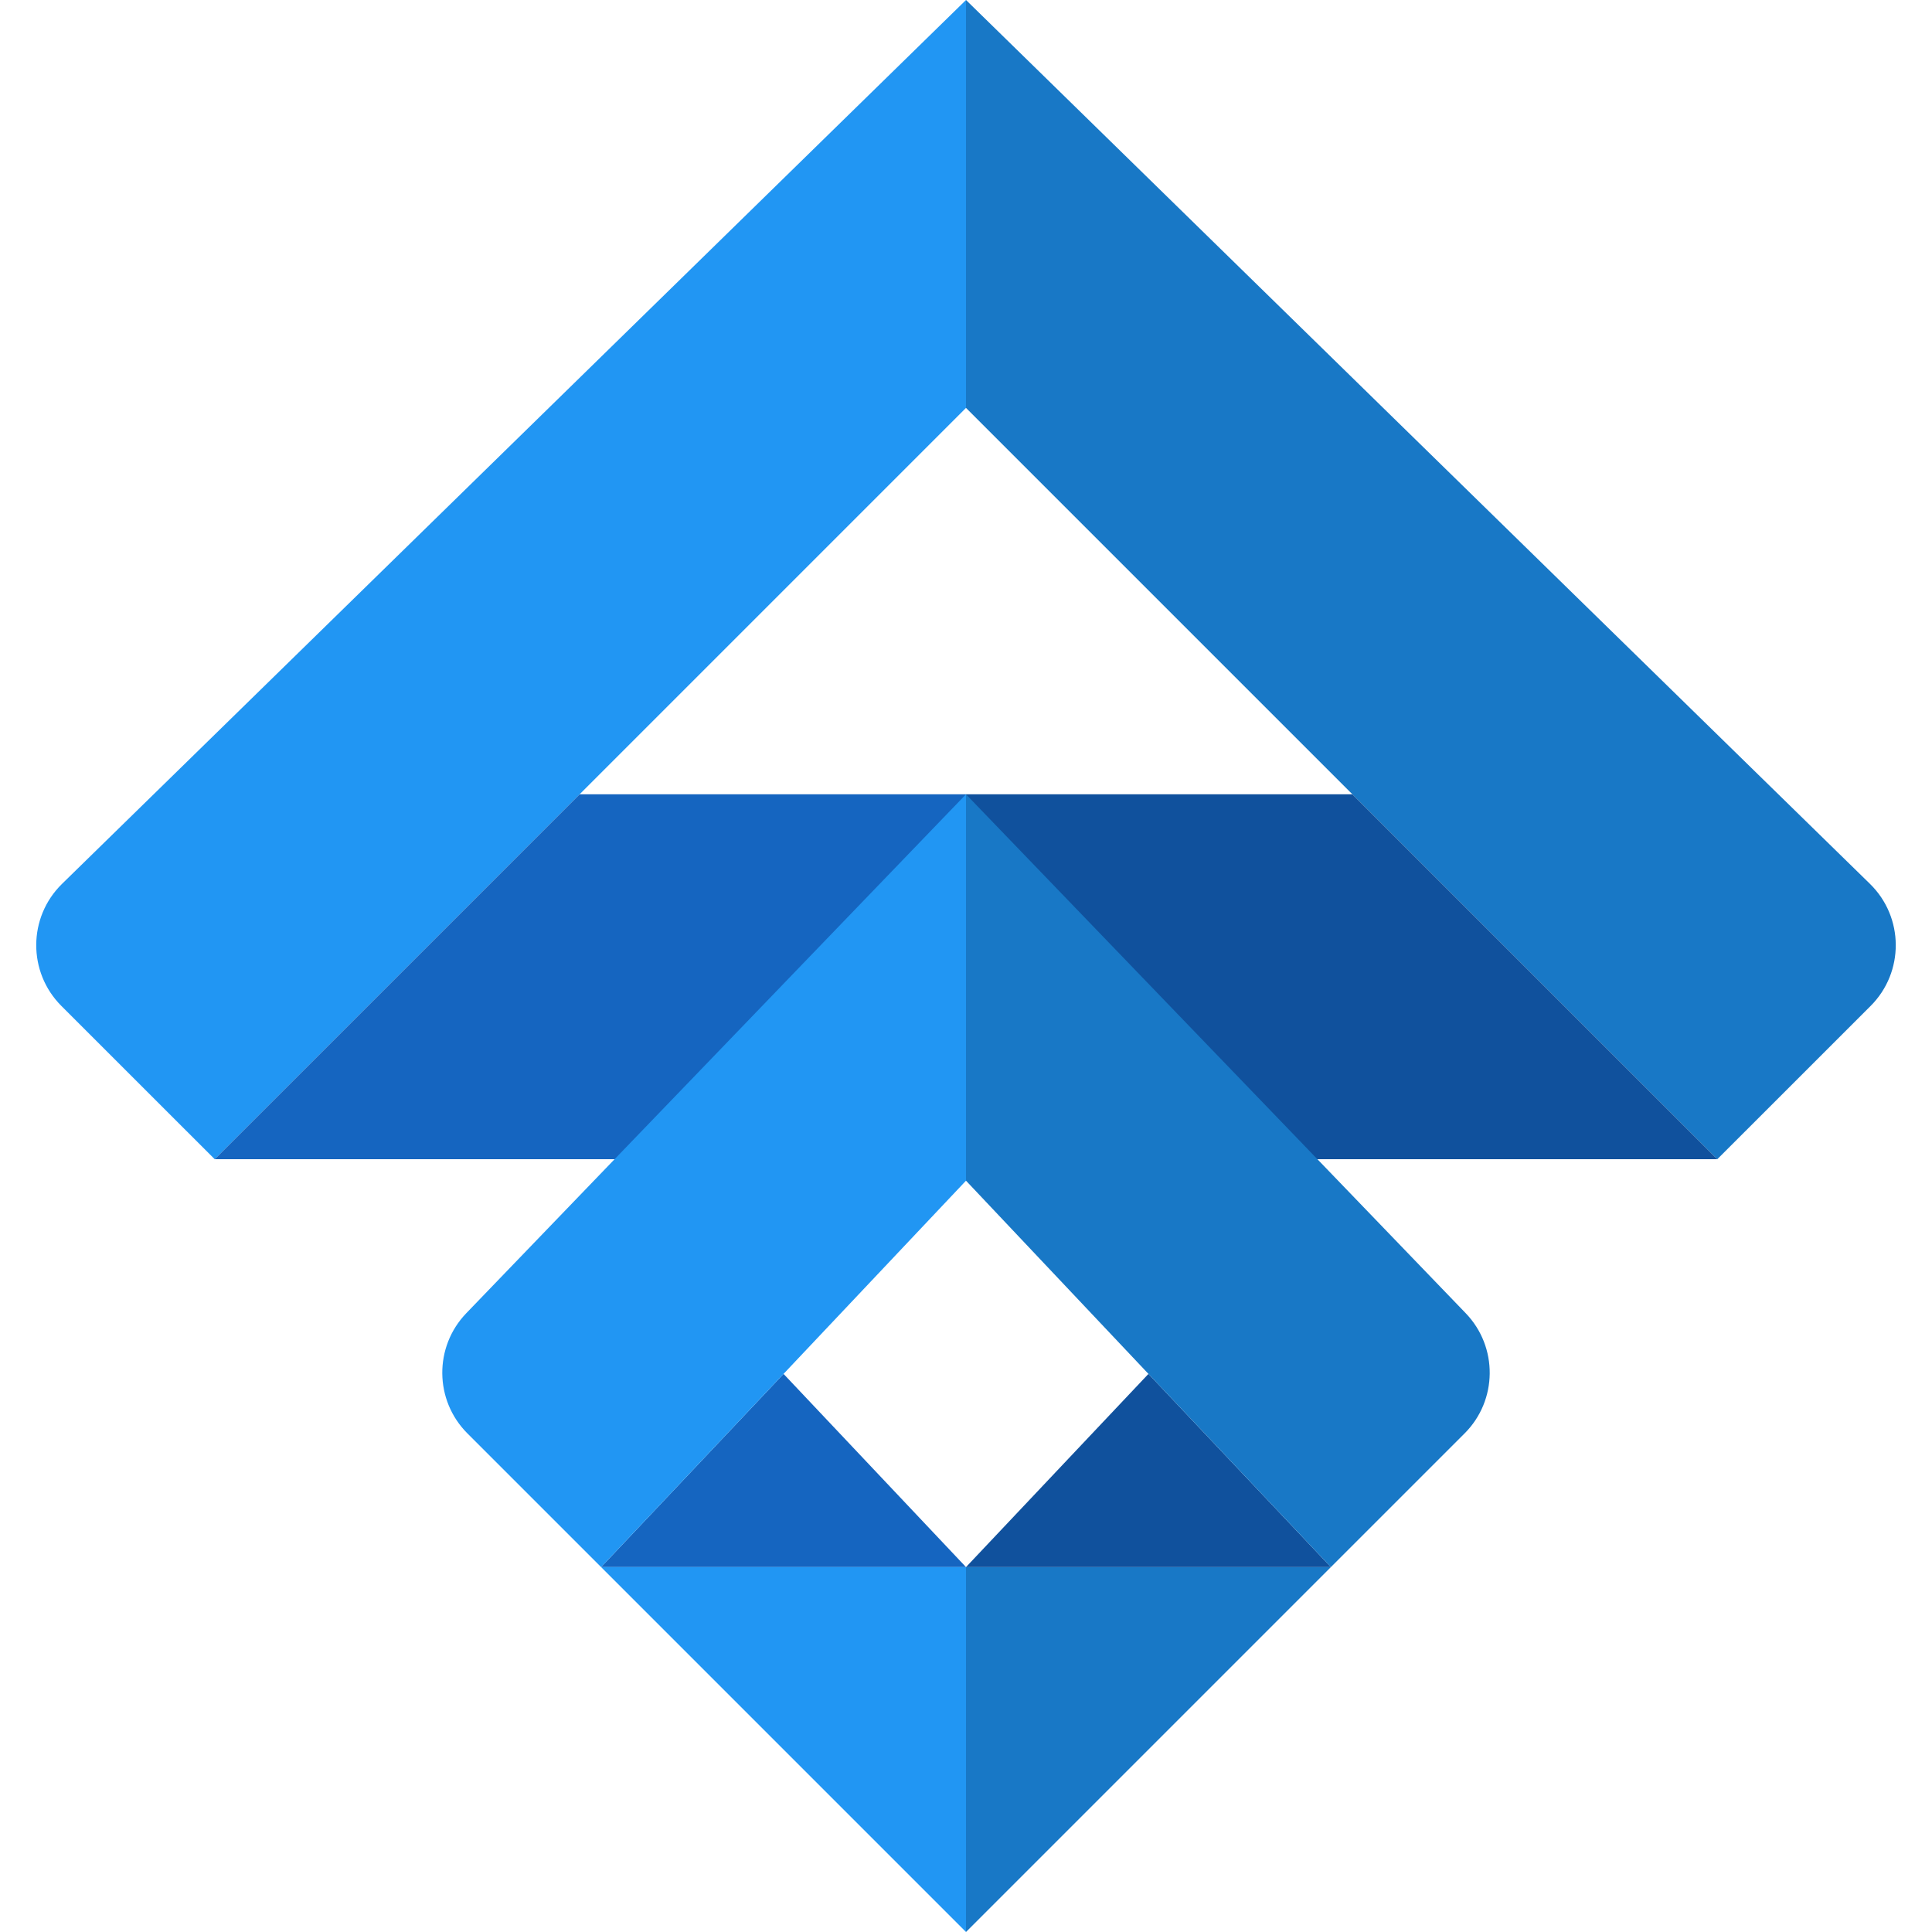
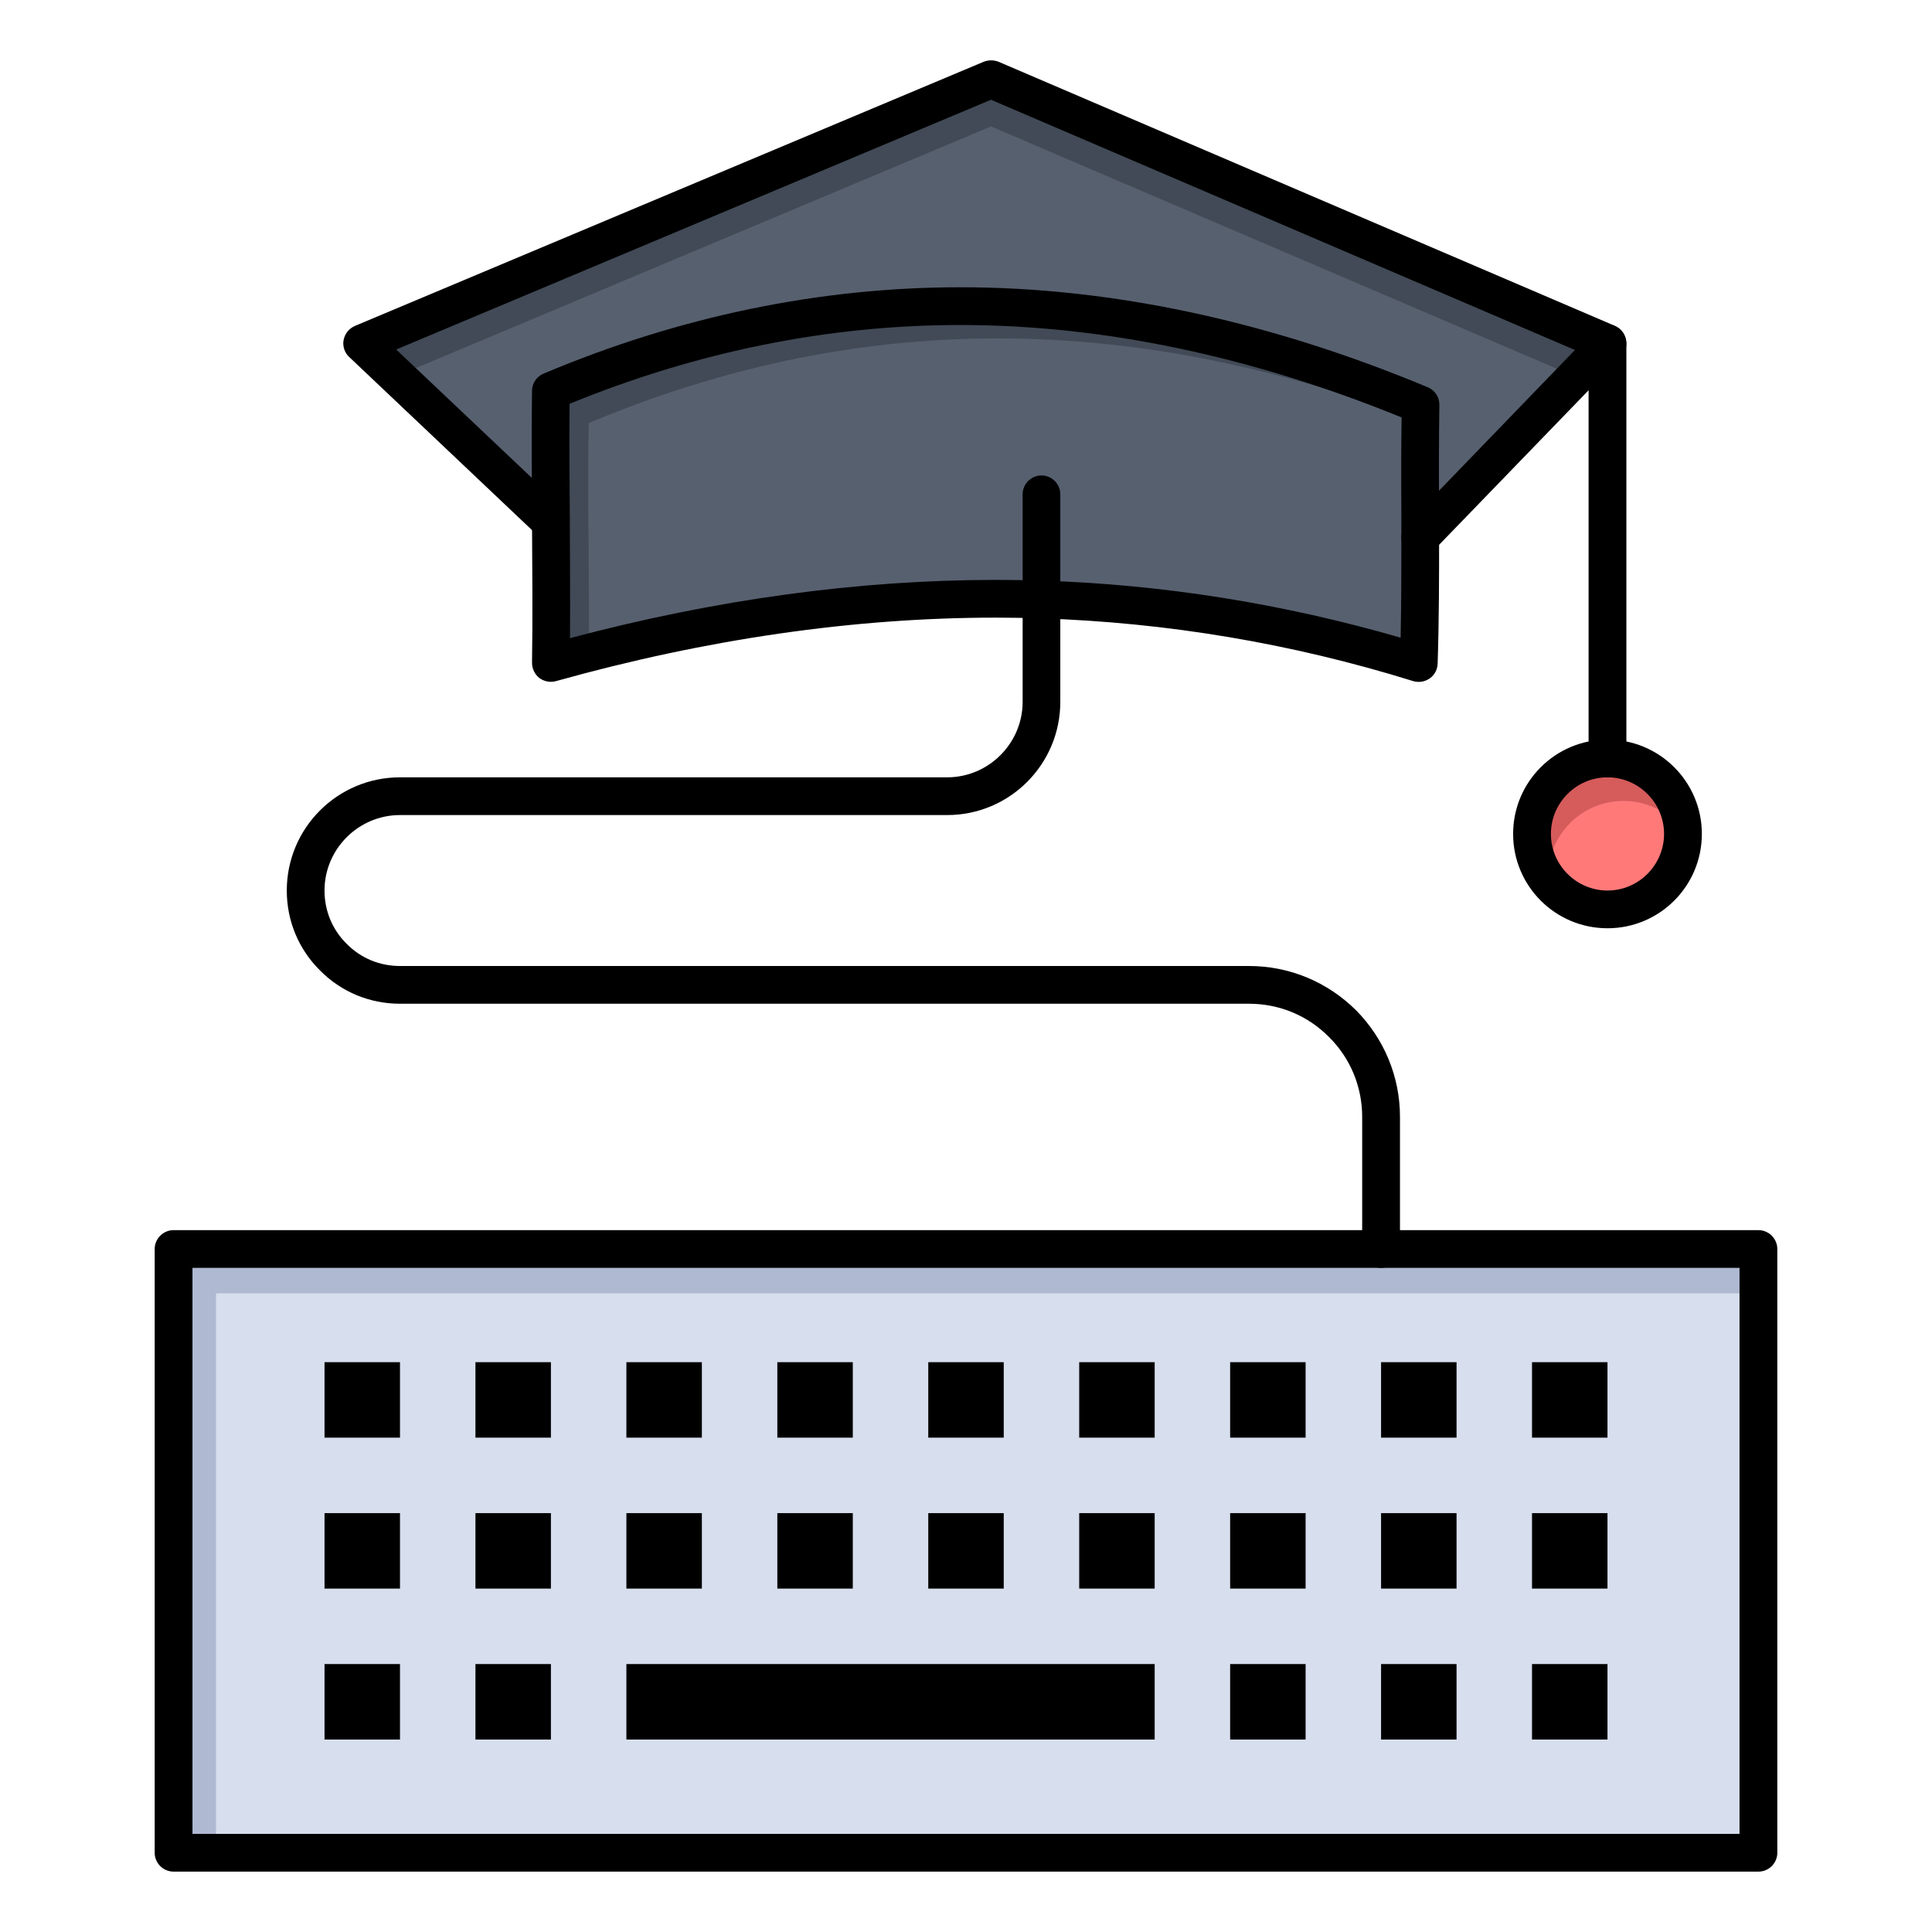
- <svg xmlns="http://www.w3.org/2000/svg" width="32" height="32" viewBox="0 0 32 32" fill="none">
-   <path d="M16 6.756V0L1.028 14.639C0.462 15.192 0.457 16.102 1.017 16.662L3.556 19.2" fill="#2196F3" />
-   <path d="M16 6.756V0L30.972 14.639C31.538 15.192 31.543 16.102 30.983 16.662L28.444 19.2" fill="#1878C6" />
-   <path d="M3.556 19.2L9.6 13.156H16V19.2" fill="#1565C0" />
-   <path d="M28.444 19.2L22.4 13.156H16V19.2" fill="#10519D" />
-   <path d="M16 25.956H9.956L12.978 22.756L16 25.956Z" fill="#1565C0" />
-   <path d="M16 32L22.044 25.956L16 25.956V32Z" fill="#1878C6" />
-   <path d="M16 32L9.956 25.956H16V32Z" fill="#2196F3" />
-   <path d="M16 25.956H22.044L19.022 22.756L16 25.956Z" fill="#10519D" />
-   <path d="M7.724 21.75C7.186 22.308 7.194 23.194 7.742 23.742L9.956 25.956L16 19.556V13.156" fill="#2196F3" />
-   <path d="M24.276 21.75C24.814 22.308 24.806 23.194 24.258 23.742L22.044 25.956L16 19.556V13.156" fill="#1878C6" />
+ <svg xmlns="http://www.w3.org/2000/svg" width="32px" height="32px" viewBox="0 0 32 32" version="1.1">
+   <g id="surface1">
+     <path style=" stroke:none;fill-rule:nonzero;fill:rgb(100%,47.451%,47.451%);fill-opacity:1;" d="M 26.625 12.562 C 27.316 12.562 27.875 13.121 27.875 13.812 C 27.875 14.504 27.316 15.062 26.625 15.062 C 25.934 15.062 25.375 14.504 25.375 13.812 C 25.375 13.121 25.934 12.562 26.625 12.562 Z M 26.625 12.562 " />
+     <path style=" stroke:none;fill-rule:nonzero;fill:rgb(83.922%,35.686%,35.686%);fill-opacity:1;" d="M 25.641 14.516 C 25.641 13.824 26.199 13.266 26.891 13.266 C 27.289 13.266 27.641 13.453 27.871 13.742 C 27.836 13.086 27.293 12.562 26.625 12.562 C 25.934 12.562 25.375 13.121 25.375 13.812 C 25.375 14.105 25.477 14.375 25.645 14.586 C 25.645 14.562 25.641 14.539 25.641 14.516 Z M 25.641 14.516 " />
+     <path style=" stroke:none;fill-rule:nonzero;fill:rgb(84.314%,87.059%,92.941%);fill-opacity:1;" d="M 29.125 20.688 L 29.125 30.688 L 2.875 30.688 L 2.875 20.688 Z M 29.125 20.688 " />
+     <path style=" stroke:none;fill-rule:nonzero;fill:rgb(68.627%,72.549%,82.353%);fill-opacity:1;" d="M 3.578 21.422 L 29.125 21.422 L 29.125 20.688 L 2.875 20.688 L 2.875 30.688 L 3.578 30.688 Z M 3.578 21.422 " />
+     <path style=" stroke:none;fill-rule:nonzero;fill:rgb(34.118%,37.647%,43.529%);fill-opacity:1;" d="M 26.625 5.688 L 23.523 8.898 C 23.523 8.184 23.516 7.473 23.531 6.703 C 18.27 4.508 13.531 4.625 9.125 6.477 C 9.113 7.172 9.117 7.879 9.125 8.586 L 9.109 8.629 L 6 5.688 L 16.414 1.312 Z M 26.625 5.688 " />
+     <path style=" stroke:none;fill-rule:nonzero;fill:rgb(25.49%,29.02%,33.725%);fill-opacity:1;" d="M 23.523 7.484 C 23.52 7.789 23.52 8.09 23.523 8.391 C 23.523 8.094 23.523 7.797 23.531 7.484 C 23.527 7.484 23.523 7.484 23.523 7.484 Z M 23.523 7.484 " />
+     <path style=" stroke:none;fill-rule:nonzero;fill:rgb(25.49%,29.02%,33.725%);fill-opacity:1;" d="M 16.414 2.094 L 26.09 6.238 L 26.625 5.688 L 16.414 1.312 L 6 5.688 L 6.57 6.23 Z M 16.414 2.094 " />
+     <path style=" stroke:none;fill-rule:nonzero;fill:rgb(34.118%,37.647%,43.529%);fill-opacity:1;" d="M 17.25 9.93 C 14.535 9.844 11.828 10.223 9.125 10.98 C 9.137 10.191 9.129 9.387 9.125 8.586 C 9.117 7.879 9.113 7.172 9.125 6.477 C 13.531 4.625 18.27 4.508 23.531 6.703 C 23.516 7.473 23.523 8.184 23.523 8.898 C 23.523 9.57 23.52 10.246 23.5 10.98 C 21.41 10.336 19.328 9.996 17.25 9.93 Z M 17.25 9.93 " />
+     <path style=" stroke:none;fill-rule:nonzero;fill:rgb(25.49%,29.02%,33.725%);fill-opacity:1;" d="M 9.754 10.812 C 9.758 10.25 9.754 9.684 9.75 9.117 C 9.742 8.41 9.738 7.703 9.75 7.008 C 13.98 5.23 18.516 5.055 23.527 6.984 C 23.527 6.891 23.527 6.797 23.531 6.703 C 18.27 4.508 13.531 4.625 9.125 6.477 C 9.113 7.172 9.117 7.879 9.125 8.586 C 9.129 9.387 9.137 10.191 9.125 10.98 C 9.336 10.922 9.547 10.867 9.754 10.812 Z M 9.754 10.812 " />
+     <path style=" stroke:none;fill-rule:nonzero;fill:rgb(0%,0%,0%);fill-opacity:1;" d="M 25.375 27.562 L 26.625 27.562 L 26.625 28.812 L 25.375 28.812 Z M 25.375 27.562 " />
+     <path style=" stroke:none;fill-rule:nonzero;fill:rgb(0%,0%,0%);fill-opacity:1;" d="M 25.375 25.062 L 26.625 25.062 L 26.625 26.312 L 25.375 26.312 Z M 25.375 25.062 " />
+     <path style=" stroke:none;fill-rule:nonzero;fill:rgb(0%,0%,0%);fill-opacity:1;" d="M 25.375 22.562 L 26.625 22.562 L 26.625 23.812 L 25.375 23.812 Z M 25.375 22.562 " />
+     <path style=" stroke:none;fill-rule:nonzero;fill:rgb(0%,0%,0%);fill-opacity:1;" d="M 22.875 27.562 L 24.125 27.562 L 24.125 28.812 L 22.875 28.812 Z M 22.875 27.562 " />
+     <path style=" stroke:none;fill-rule:nonzero;fill:rgb(0%,0%,0%);fill-opacity:1;" d="M 22.875 25.062 L 24.125 25.062 L 24.125 26.312 L 22.875 26.312 Z M 22.875 25.062 " />
+     <path style=" stroke:none;fill-rule:nonzero;fill:rgb(0%,0%,0%);fill-opacity:1;" d="M 22.875 22.562 L 24.125 22.562 L 24.125 23.812 L 22.875 23.812 Z M 22.875 22.562 " />
+     <path style=" stroke:none;fill-rule:nonzero;fill:rgb(0%,0%,0%);fill-opacity:1;" d="M 20.375 27.562 L 21.625 27.562 L 21.625 28.812 L 20.375 28.812 Z M 20.375 27.562 " />
+     <path style=" stroke:none;fill-rule:nonzero;fill:rgb(0%,0%,0%);fill-opacity:1;" d="M 20.375 25.062 L 21.625 25.062 L 21.625 26.312 L 20.375 26.312 Z M 20.375 25.062 " />
+     <path style=" stroke:none;fill-rule:nonzero;fill:rgb(0%,0%,0%);fill-opacity:1;" d="M 20.375 22.562 L 21.625 22.562 L 21.625 23.812 L 20.375 23.812 Z M 20.375 22.562 " />
+     <path style=" stroke:none;fill-rule:nonzero;fill:rgb(0%,0%,0%);fill-opacity:1;" d="M 10.375 27.562 L 19.125 27.562 L 19.125 28.812 L 10.375 28.812 Z M 10.375 27.562 " />
+     <path style=" stroke:none;fill-rule:nonzero;fill:rgb(0%,0%,0%);fill-opacity:1;" d="M 17.875 25.062 L 19.125 25.062 L 19.125 26.312 L 17.875 26.312 Z M 17.875 25.062 " />
+     <path style=" stroke:none;fill-rule:nonzero;fill:rgb(0%,0%,0%);fill-opacity:1;" d="M 17.875 22.562 L 19.125 22.562 L 19.125 23.812 L 17.875 23.812 Z M 17.875 22.562 " />
+     <path style=" stroke:none;fill-rule:nonzero;fill:rgb(0%,0%,0%);fill-opacity:1;" d="M 15.375 25.062 L 16.625 25.062 L 16.625 26.312 L 15.375 26.312 Z M 15.375 25.062 " />
+     <path style=" stroke:none;fill-rule:nonzero;fill:rgb(0%,0%,0%);fill-opacity:1;" d="M 15.375 22.562 L 16.625 22.562 L 16.625 23.812 L 15.375 23.812 Z M 15.375 22.562 " />
+     <path style=" stroke:none;fill-rule:nonzero;fill:rgb(0%,0%,0%);fill-opacity:1;" d="M 12.875 25.062 L 14.125 25.062 L 14.125 26.312 L 12.875 26.312 Z M 12.875 25.062 " />
+     <path style=" stroke:none;fill-rule:nonzero;fill:rgb(0%,0%,0%);fill-opacity:1;" d="M 12.875 22.562 L 14.125 22.562 L 14.125 23.812 L 12.875 23.812 Z M 12.875 22.562 " />
+     <path style=" stroke:none;fill-rule:nonzero;fill:rgb(0%,0%,0%);fill-opacity:1;" d="M 10.375 25.062 L 11.625 25.062 L 11.625 26.312 L 10.375 26.312 Z M 10.375 25.062 " />
+     <path style=" stroke:none;fill-rule:nonzero;fill:rgb(0%,0%,0%);fill-opacity:1;" d="M 10.375 22.562 L 11.625 22.562 L 11.625 23.812 L 10.375 23.812 Z M 10.375 22.562 " />
+     <path style=" stroke:none;fill-rule:nonzero;fill:rgb(0%,0%,0%);fill-opacity:1;" d="M 7.875 27.562 L 9.125 27.562 L 9.125 28.812 L 7.875 28.812 Z M 7.875 27.562 " />
+     <path style=" stroke:none;fill-rule:nonzero;fill:rgb(0%,0%,0%);fill-opacity:1;" d="M 7.875 25.062 L 9.125 25.062 L 9.125 26.312 L 7.875 26.312 Z M 7.875 25.062 " />
+     <path style=" stroke:none;fill-rule:nonzero;fill:rgb(0%,0%,0%);fill-opacity:1;" d="M 7.875 22.562 L 9.125 22.562 L 9.125 23.812 L 7.875 23.812 Z M 7.875 22.562 " />
+     <path style=" stroke:none;fill-rule:nonzero;fill:rgb(0%,0%,0%);fill-opacity:1;" d="M 5.375 27.562 L 6.625 27.562 L 6.625 28.812 L 5.375 28.812 Z M 5.375 27.562 " />
+     <path style=" stroke:none;fill-rule:nonzero;fill:rgb(0%,0%,0%);fill-opacity:1;" d="M 5.375 25.062 L 6.625 25.062 L 6.625 26.312 L 5.375 26.312 Z M 5.375 25.062 " />
+     <path style=" stroke:none;fill-rule:nonzero;fill:rgb(0%,0%,0%);fill-opacity:1;" d="M 5.375 22.562 L 6.625 22.562 L 6.625 23.812 L 5.375 23.812 Z M 5.375 22.562 " />
+     <path style=" stroke:none;fill-rule:nonzero;fill:rgb(0%,0%,0%);fill-opacity:1;" d="M 23.523 9.211 C 23.445 9.211 23.367 9.184 23.305 9.125 C 23.18 9.004 23.18 8.809 23.297 8.684 L 26.086 5.797 L 16.414 1.652 L 6.562 5.789 L 9.195 8.281 C 9.203 8.281 9.207 8.285 9.215 8.285 C 9.379 8.336 9.473 8.512 9.422 8.676 L 9.41 8.723 C 9.379 8.824 9.293 8.906 9.191 8.934 C 9.086 8.961 8.973 8.934 8.895 8.859 L 5.785 5.914 C 5.707 5.844 5.672 5.734 5.691 5.633 C 5.711 5.527 5.781 5.441 5.879 5.398 L 16.293 1.023 C 16.371 0.992 16.461 0.992 16.539 1.023 L 26.75 5.398 C 26.844 5.441 26.91 5.523 26.93 5.625 C 26.953 5.727 26.922 5.832 26.852 5.906 L 23.746 9.117 C 23.688 9.18 23.605 9.211 23.523 9.211 Z M 23.523 9.211 " />
+     <path style=" stroke:none;fill-rule:nonzero;fill:rgb(0%,0%,0%);fill-opacity:1;" d="M 9.125 11.293 C 9.059 11.293 8.988 11.27 8.934 11.23 C 8.855 11.168 8.812 11.074 8.812 10.977 C 8.824 10.215 8.816 9.426 8.812 8.664 L 8.812 8.59 C 8.809 7.969 8.801 7.199 8.812 6.473 C 8.812 6.348 8.891 6.234 9.004 6.188 C 11.258 5.238 13.582 4.758 15.906 4.758 C 18.41 4.758 21.016 5.316 23.648 6.414 C 23.77 6.465 23.844 6.582 23.84 6.711 C 23.832 7.332 23.832 7.93 23.836 8.504 L 23.836 8.898 C 23.836 9.539 23.836 10.234 23.812 10.992 C 23.809 11.086 23.762 11.18 23.684 11.234 C 23.602 11.293 23.5 11.309 23.406 11.281 C 21.398 10.656 19.324 10.309 17.238 10.242 C 16.992 10.234 16.738 10.23 16.492 10.23 C 14.145 10.23 11.695 10.586 9.211 11.281 C 9.184 11.289 9.152 11.293 9.125 11.293 Z M 9.434 6.688 C 9.426 7.344 9.434 8.027 9.438 8.582 L 9.438 8.66 C 9.441 9.289 9.445 9.934 9.441 10.57 C 11.844 9.93 14.215 9.605 16.492 9.605 C 16.746 9.605 17.004 9.609 17.262 9.617 C 19.262 9.68 21.258 10 23.199 10.562 C 23.211 9.973 23.211 9.418 23.211 8.902 L 23.211 8.504 C 23.207 7.992 23.207 7.465 23.215 6.914 C 20.723 5.898 18.266 5.383 15.906 5.383 C 13.73 5.383 11.555 5.82 9.434 6.688 Z M 9.434 6.688 " />
+     <path style=" stroke:none;fill-rule:nonzero;fill:rgb(0%,0%,0%);fill-opacity:1;" d="M 26.625 12.875 C 26.453 12.875 26.312 12.734 26.312 12.562 L 26.312 5.688 C 26.312 5.516 26.453 5.375 26.625 5.375 C 26.797 5.375 26.938 5.516 26.938 5.688 L 26.938 12.562 C 26.938 12.734 26.797 12.875 26.625 12.875 Z M 26.625 12.875 " />
+     <path style=" stroke:none;fill-rule:nonzero;fill:rgb(0%,0%,0%);fill-opacity:1;" d="M 26.625 15.375 C 25.762 15.375 25.062 14.676 25.062 13.812 C 25.062 12.949 25.762 12.25 26.625 12.25 C 27.488 12.25 28.188 12.949 28.188 13.812 C 28.188 14.676 27.488 15.375 26.625 15.375 Z M 26.625 12.875 C 26.109 12.875 25.688 13.297 25.688 13.812 C 25.688 14.328 26.109 14.75 26.625 14.75 C 27.141 14.75 27.562 14.328 27.562 13.812 C 27.562 13.297 27.141 12.875 26.625 12.875 Z M 26.625 12.875 " />
+     <path style=" stroke:none;fill-rule:nonzero;fill:rgb(0%,0%,0%);fill-opacity:1;" d="M 22.875 21 C 22.703 21 22.562 20.859 22.562 20.688 L 22.562 18.5 C 22.562 18 22.367 17.527 22.012 17.176 C 21.66 16.82 21.188 16.625 20.688 16.625 L 6.625 16.625 C 6.125 16.625 5.652 16.43 5.301 16.074 C 4.945 15.723 4.75 15.25 4.75 14.75 C 4.75 13.715 5.59 12.875 6.625 12.875 L 15.688 12.875 C 16.375 12.875 16.938 12.312 16.938 11.625 L 16.938 8.188 C 16.938 8.016 17.078 7.875 17.25 7.875 C 17.422 7.875 17.562 8.016 17.562 8.188 L 17.562 11.625 C 17.562 12.66 16.723 13.5 15.688 13.5 L 6.625 13.5 C 5.938 13.5 5.375 14.062 5.375 14.75 C 5.375 15.086 5.504 15.398 5.742 15.633 C 5.977 15.871 6.289 16 6.625 16 L 20.688 16 C 21.355 16 21.984 16.262 22.457 16.73 C 22.926 17.203 23.188 17.832 23.188 18.5 L 23.188 20.688 C 23.188 20.859 23.047 21 22.875 21 Z M 22.875 21 " />
+     <path style=" stroke:none;fill-rule:nonzero;fill:rgb(0%,0%,0%);fill-opacity:1;" d="M 29.125 31 L 2.875 31 C 2.703 31 2.562 30.859 2.562 30.688 L 2.562 20.688 C 2.562 20.516 2.703 20.375 2.875 20.375 L 29.125 20.375 C 29.297 20.375 29.438 20.516 29.438 20.688 L 29.438 30.688 C 29.438 30.859 29.297 31 29.125 31 Z M 3.188 30.375 L 28.812 30.375 L 28.812 21 L 3.188 21 Z M 3.188 30.375 " />
+   </g>
</svg>
